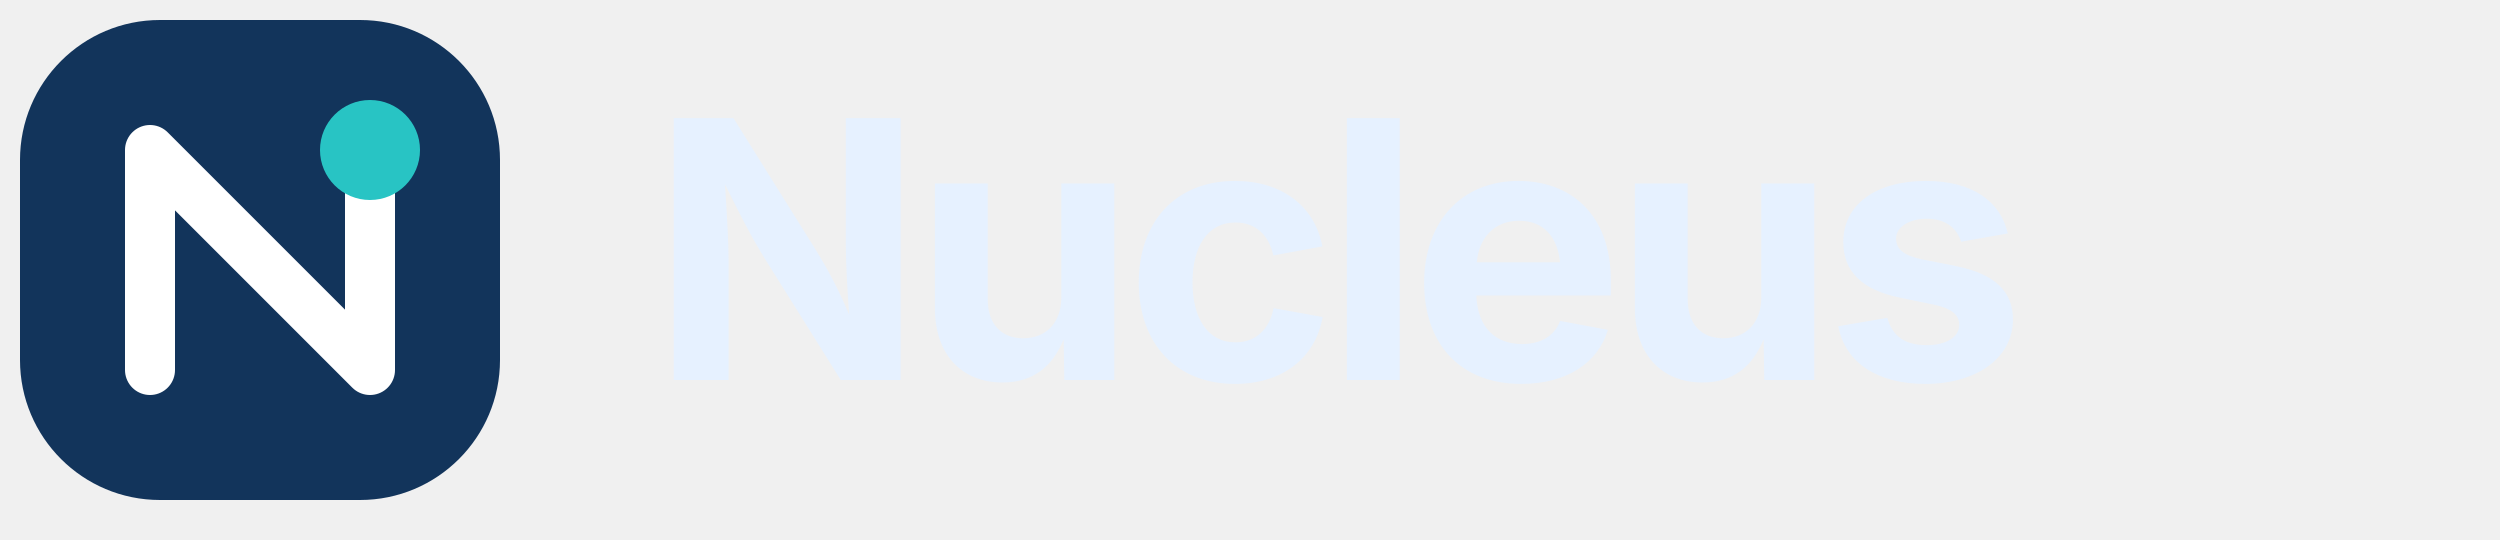
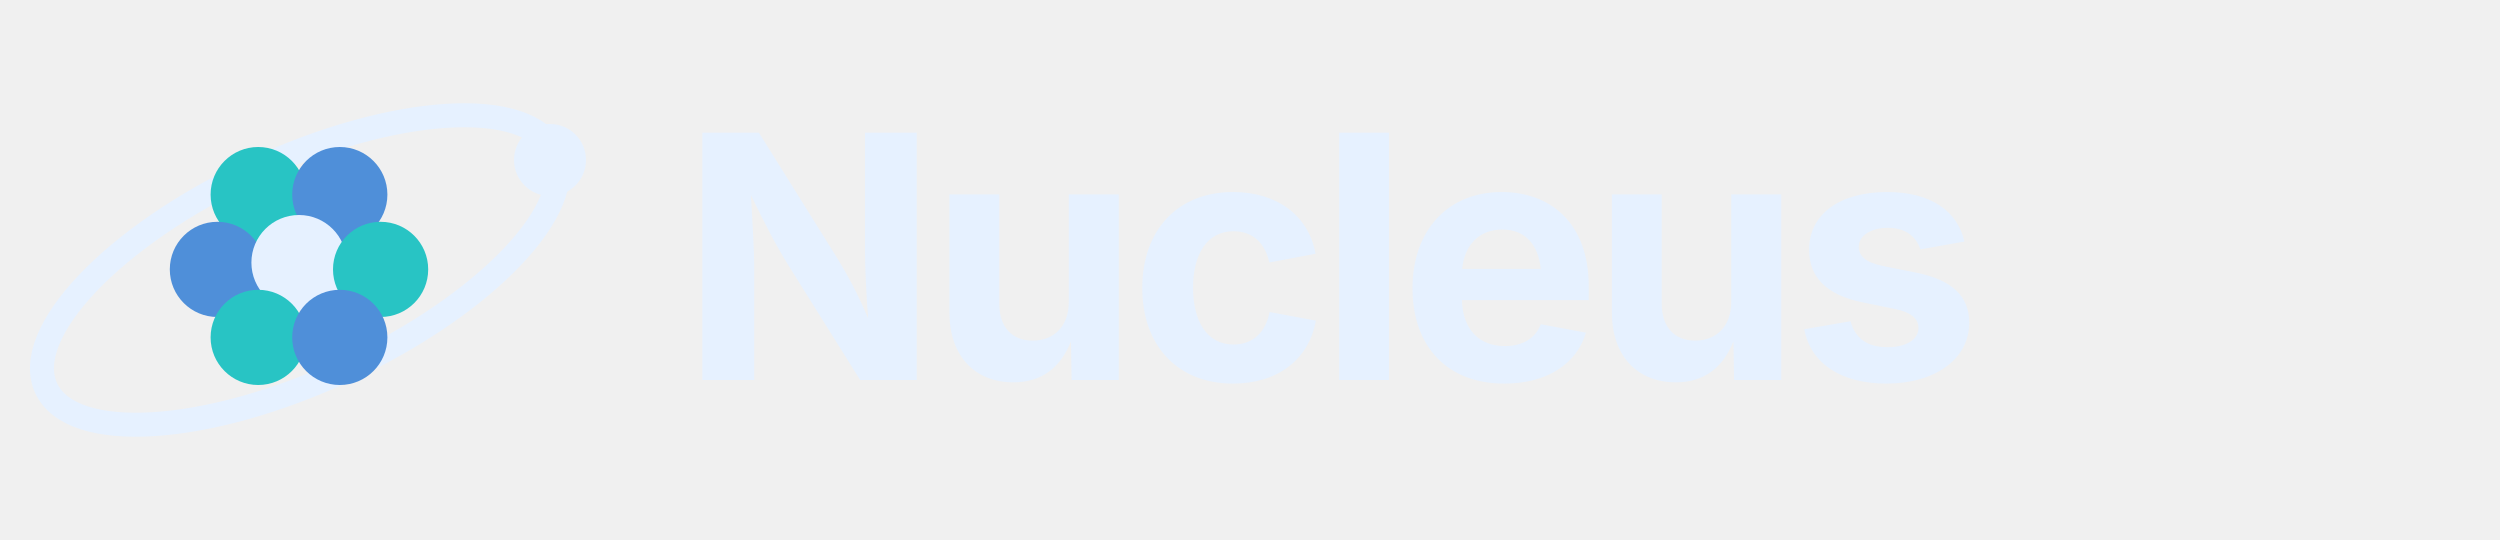
<svg xmlns="http://www.w3.org/2000/svg" viewBox="0 0 250 54">
-   <rect x="2" y="2" width="48" height="48" rx="14" fill="#12345B" />
-   <path d="M15 37V15l22 22V15" fill="none" stroke="#FFFFFF" stroke-width="5" stroke-linecap="round" stroke-linejoin="round" />
-   <circle cx="37" cy="15" r="5" fill="#28C4C4" />
-   <text x="65" y="38" fill="#E6F1FF" font-family="Inter,Segoe UI,Arial,sans-serif" font-size="36" font-weight="700" letter-spacing="-1.2">Nucleus</text>
+   <g transform="translate(0 -5)">
+     <ellipse cx="30" cy="32" rx="28" ry="11" fill="none" stroke="#E6F1FF" stroke-width="2.4" transform="rotate(-25 30 32)" />
+     <g transform="translate(9.5 9.5) scale(.68)">
+       <circle cx="24" cy="22" r="7" fill="#28C4C4" />
+       <circle cx="36" cy="22" r="7" fill="#4F8FD9" />
+       <circle cx="18" cy="33" r="7" fill="#4F8FD9" />
+       <circle cx="30" cy="32" r="7" fill="#E6F1FF" />
+       <circle cx="42" cy="33" r="7" fill="#28C4C4" />
+       <circle cx="24" cy="43" r="7" fill="#28C4C4" />
+       <circle cx="36" cy="43" r="7" fill="#4F8FD9" />
+     </g>
+     <circle cx="55" cy="21" r="3.6" fill="#E6F1FF" />
+   </g>
+   <text x="68" y="38" fill="#E6F1FF" font-family="Inter,Segoe UI,Arial,sans-serif" font-size="34" font-weight="700" letter-spacing="-1.1">Nucleus</text>
</svg>
